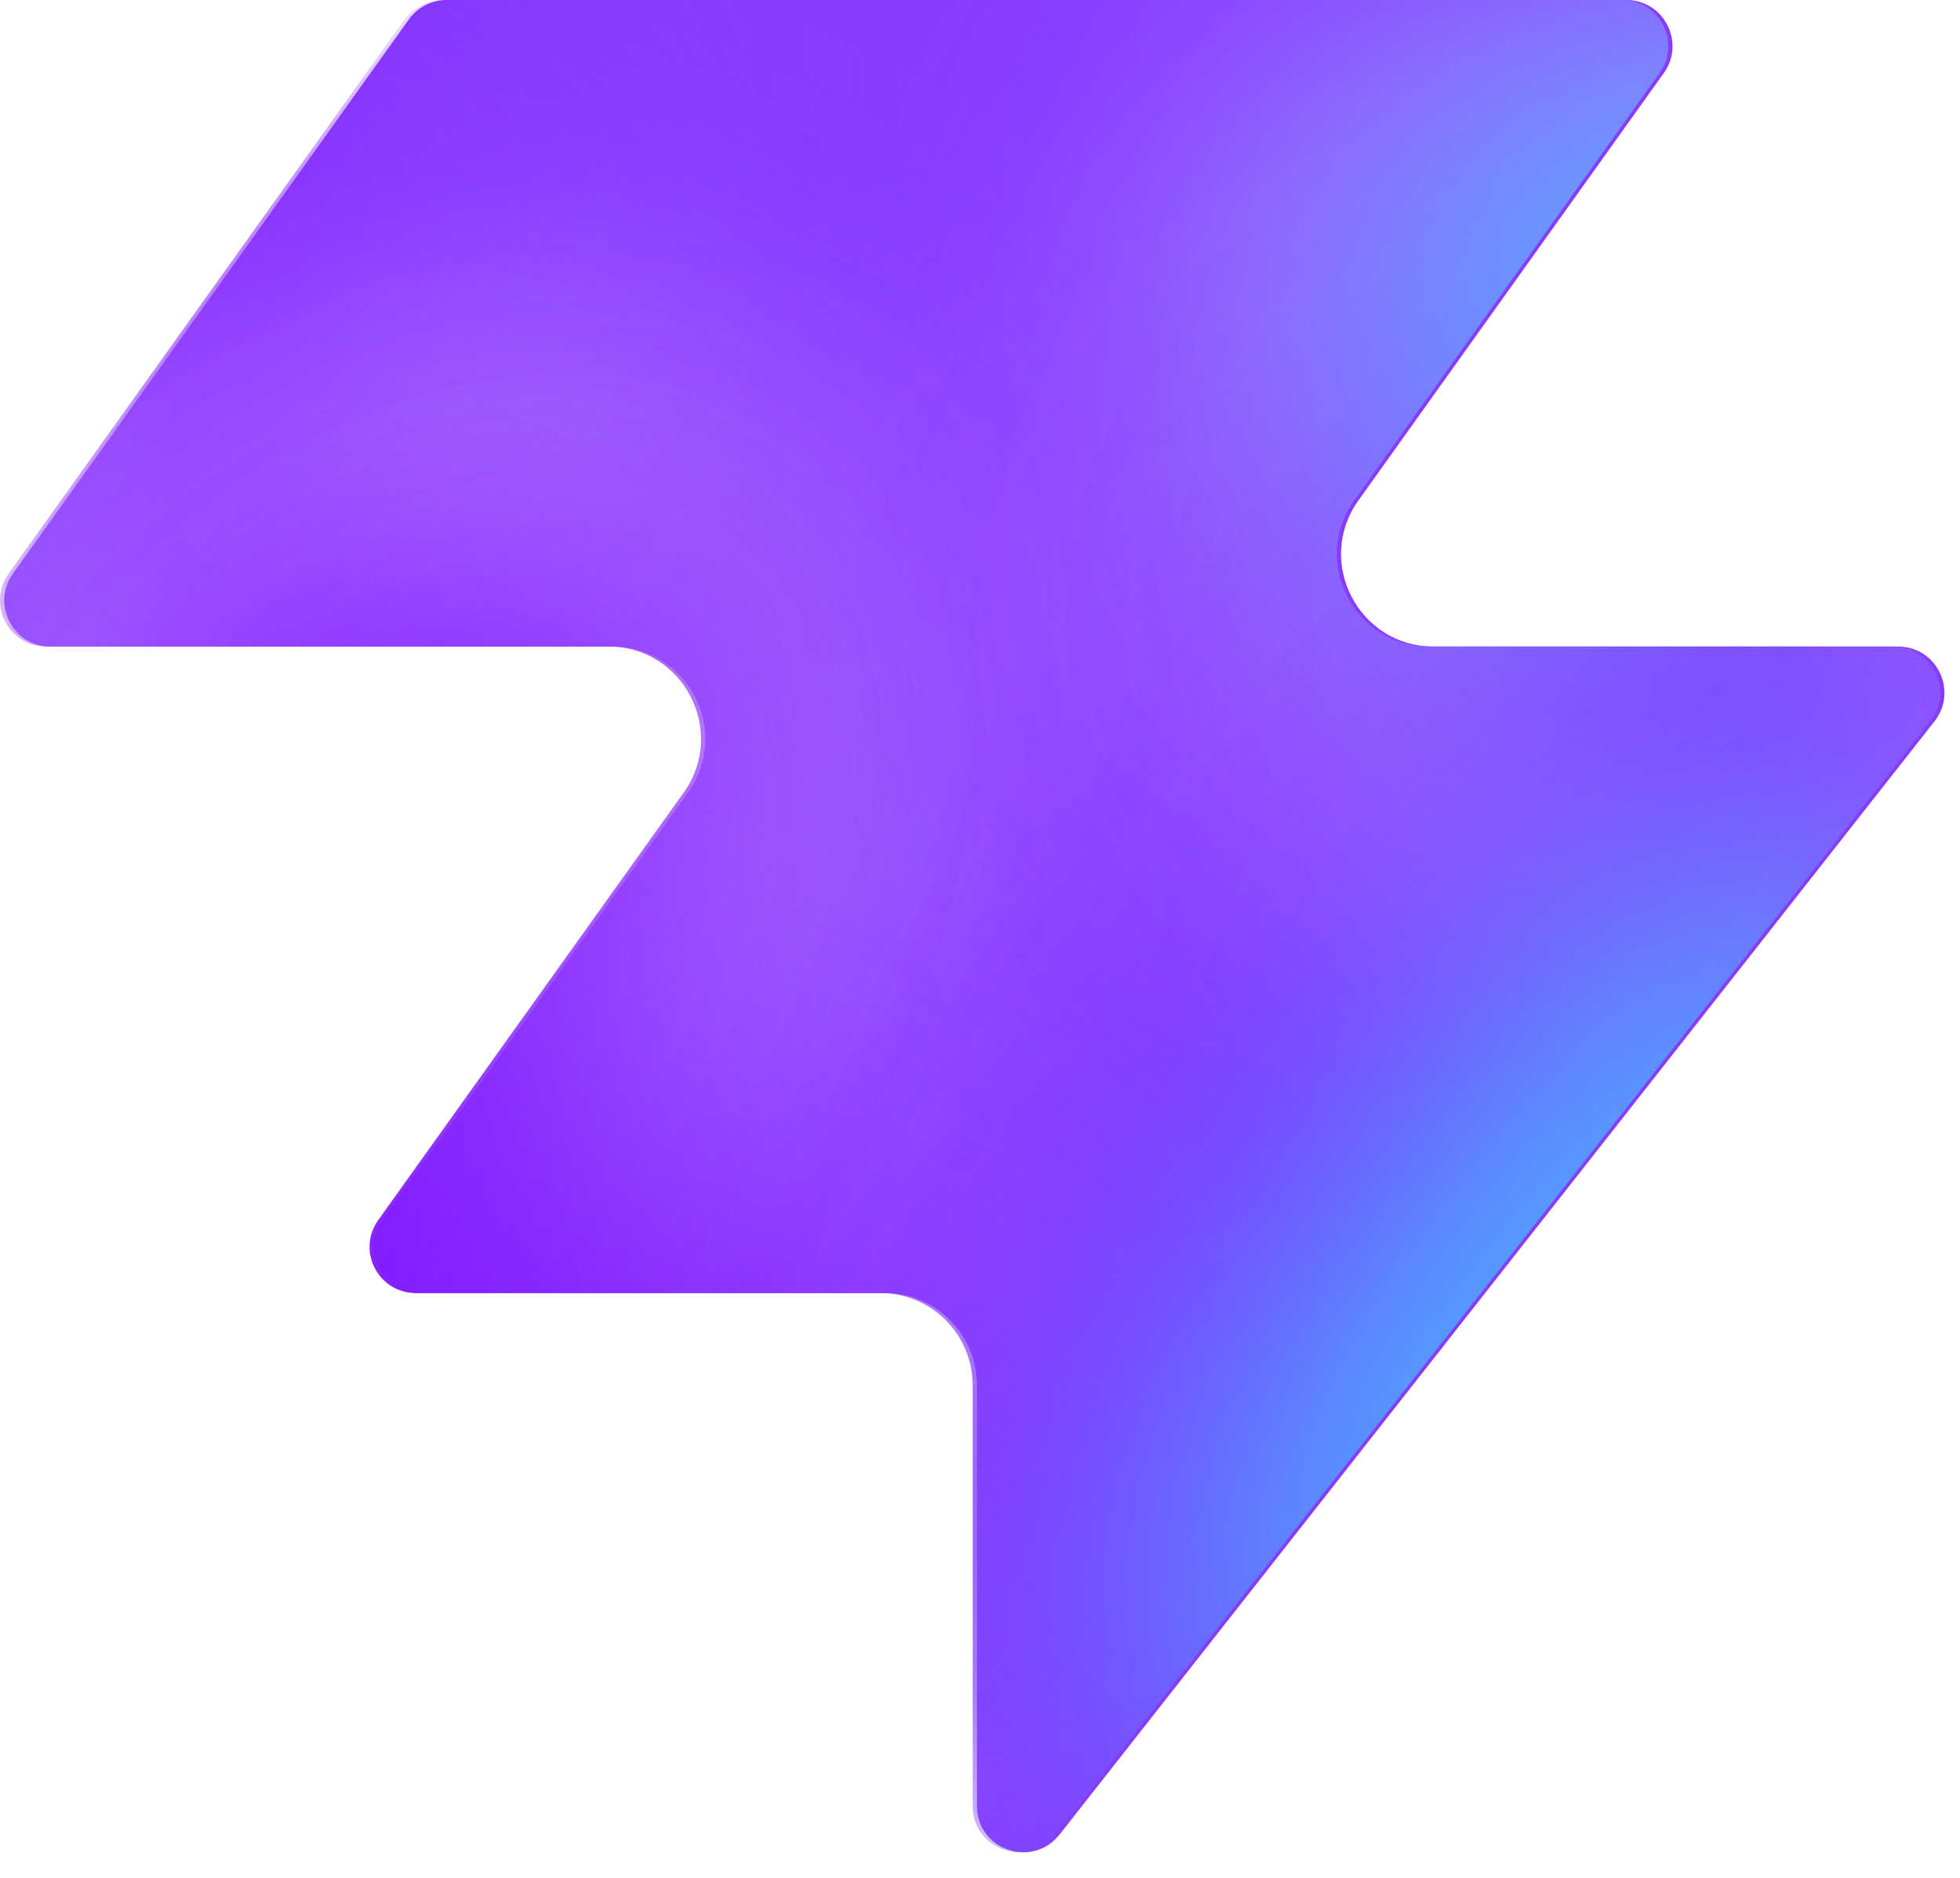
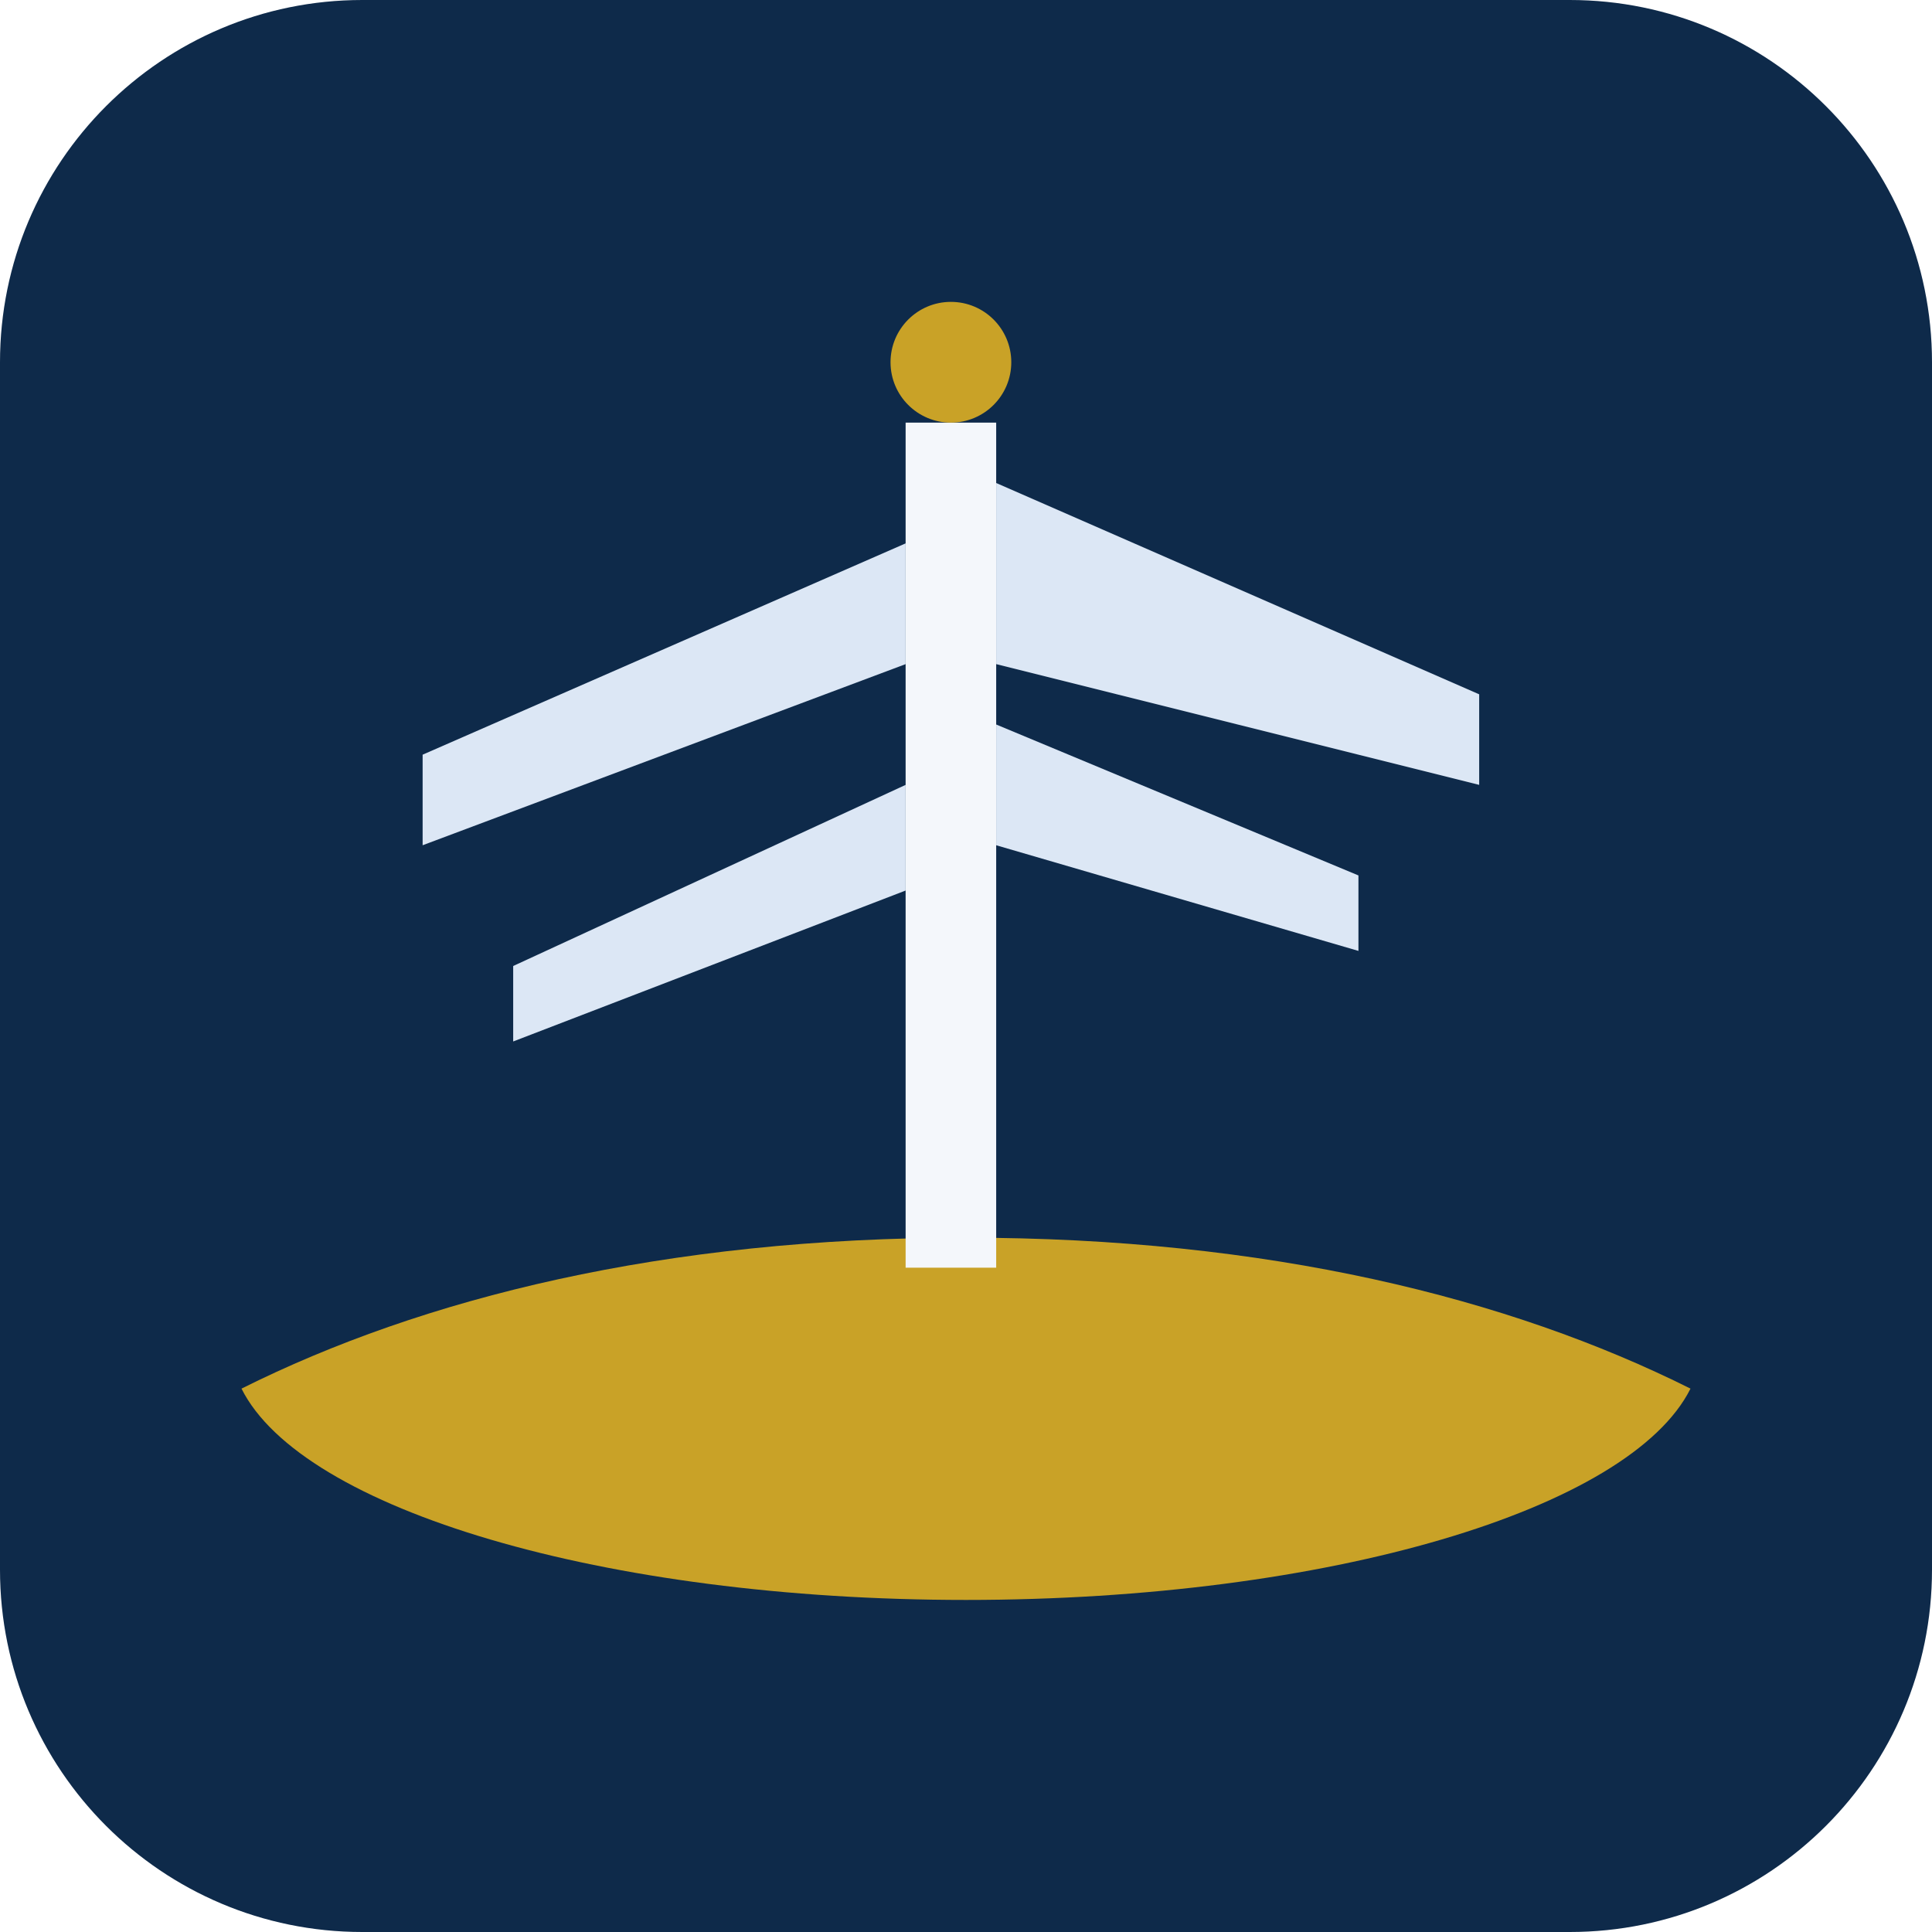
- <svg xmlns="http://www.w3.org/2000/svg" width="48" height="46" fill="none" viewBox="0 0 48 46">
-   <path fill="#863bff" d="M25.946 44.938c-.664.845-2.021.375-2.021-.698V33.937a2.26 2.26 0 0 0-2.262-2.262H10.287c-.92 0-1.456-1.04-.92-1.788l7.48-10.471c1.07-1.497 0-3.578-1.842-3.578H1.237c-.92 0-1.456-1.04-.92-1.788L10.013.474c.214-.297.556-.474.92-.474h28.894c.92 0 1.456 1.04.92 1.788l-7.48 10.471c-1.07 1.498 0 3.579 1.842 3.579h11.377c.943 0 1.473 1.088.89 1.83L25.947 44.94z" style="fill:#863bff;fill:color(display-p3 .525 .23 1);fill-opacity:1" />
-   <mask id="a" width="48" height="46" x="0" y="0" maskUnits="userSpaceOnUse" style="mask-type:alpha">
-     <path fill="#000" d="M25.842 44.938c-.664.844-2.021.375-2.021-.698V33.937a2.26 2.26 0 0 0-2.262-2.262H10.183c-.92 0-1.456-1.04-.92-1.788l7.48-10.471c1.07-1.498 0-3.579-1.842-3.579H1.133c-.92 0-1.456-1.04-.92-1.787L9.91.473c.214-.297.556-.474.92-.474h28.894c.92 0 1.456 1.04.92 1.788l-7.48 10.471c-1.07 1.498 0 3.578 1.842 3.578h11.377c.943 0 1.473 1.088.89 1.832L25.843 44.94z" style="fill:#000;fill-opacity:1" />
-   </mask>
-   <g mask="url(#a)">
-     <g filter="url(#b)">
-       <ellipse cx="5.508" cy="14.704" fill="#ede6ff" rx="5.508" ry="14.704" style="fill:#ede6ff;fill:color(display-p3 .927 .903 1);fill-opacity:1" transform="matrix(.00324 1 1 -.00324 -4.47 31.516)" />
-     </g>
-     <g filter="url(#c)">
-       <ellipse cx="10.399" cy="29.851" fill="#ede6ff" rx="10.399" ry="29.851" style="fill:#ede6ff;fill:color(display-p3 .927 .903 1);fill-opacity:1" transform="matrix(.00324 1 1 -.00324 -39.328 7.883)" />
-     </g>
-     <g filter="url(#d)">
-       <ellipse cx="5.508" cy="30.487" fill="#7e14ff" rx="5.508" ry="30.487" style="fill:#7e14ff;fill:color(display-p3 .492 .077 1);fill-opacity:1" transform="rotate(89.814 -25.913 -14.639)scale(1 -1)" />
-     </g>
-     <g filter="url(#e)">
-       <ellipse cx="5.508" cy="30.599" fill="#7e14ff" rx="5.508" ry="30.599" style="fill:#7e14ff;fill:color(display-p3 .492 .077 1);fill-opacity:1" transform="rotate(89.814 -32.644 -3.334)scale(1 -1)" />
-     </g>
-     <g filter="url(#f)">
-       <ellipse cx="5.508" cy="30.599" fill="#7e14ff" rx="5.508" ry="30.599" style="fill:#7e14ff;fill:color(display-p3 .492 .077 1);fill-opacity:1" transform="matrix(.00324 1 1 -.00324 -34.34 30.47)" />
-     </g>
-     <g filter="url(#g)">
-       <ellipse cx="14.072" cy="22.078" fill="#ede6ff" rx="14.072" ry="22.078" style="fill:#ede6ff;fill:color(display-p3 .927 .903 1);fill-opacity:1" transform="rotate(93.35 24.506 48.493)scale(-1 1)" />
-     </g>
-     <g filter="url(#h)">
-       <ellipse cx="3.47" cy="21.501" fill="#7e14ff" rx="3.47" ry="21.501" style="fill:#7e14ff;fill:color(display-p3 .492 .077 1);fill-opacity:1" transform="rotate(89.009 28.708 47.59)scale(-1 1)" />
-     </g>
-     <g filter="url(#i)">
-       <ellipse cx="3.47" cy="21.501" fill="#7e14ff" rx="3.47" ry="21.501" style="fill:#7e14ff;fill:color(display-p3 .492 .077 1);fill-opacity:1" transform="rotate(89.009 28.708 47.59)scale(-1 1)" />
-     </g>
-     <g filter="url(#j)">
-       <ellipse cx=".387" cy="8.972" fill="#7e14ff" rx="4.407" ry="29.108" style="fill:#7e14ff;fill:color(display-p3 .492 .077 1);fill-opacity:1" transform="rotate(39.51 .387 8.972)" />
-     </g>
-     <g filter="url(#k)">
-       <ellipse cx="47.523" cy="-6.092" fill="#7e14ff" rx="4.407" ry="29.108" style="fill:#7e14ff;fill:color(display-p3 .492 .077 1);fill-opacity:1" transform="rotate(37.892 47.523 -6.092)" />
-     </g>
-     <g filter="url(#l)">
-       <ellipse cx="41.412" cy="6.333" fill="#47bfff" rx="5.971" ry="9.665" style="fill:#47bfff;fill:color(display-p3 .28 .748 1);fill-opacity:1" transform="rotate(37.892 41.412 6.333)" />
-     </g>
-     <g filter="url(#m)">
-       <ellipse cx="-1.879" cy="38.332" fill="#7e14ff" rx="4.407" ry="29.108" style="fill:#7e14ff;fill:color(display-p3 .492 .077 1);fill-opacity:1" transform="rotate(37.892 -1.88 38.332)" />
-     </g>
-     <g filter="url(#n)">
-       <ellipse cx="-1.879" cy="38.332" fill="#7e14ff" rx="4.407" ry="29.108" style="fill:#7e14ff;fill:color(display-p3 .492 .077 1);fill-opacity:1" transform="rotate(37.892 -1.88 38.332)" />
-     </g>
-     <g filter="url(#o)">
-       <ellipse cx="35.651" cy="29.907" fill="#7e14ff" rx="4.407" ry="29.108" style="fill:#7e14ff;fill:color(display-p3 .492 .077 1);fill-opacity:1" transform="rotate(37.892 35.651 29.907)" />
-     </g>
-     <g filter="url(#p)">
-       <ellipse cx="38.418" cy="32.4" fill="#47bfff" rx="5.971" ry="15.297" style="fill:#47bfff;fill:color(display-p3 .28 .748 1);fill-opacity:1" transform="rotate(37.892 38.418 32.4)" />
-     </g>
-   </g>
-   <defs>
-     <filter id="b" width="60.045" height="41.654" x="-19.77" y="16.149" color-interpolation-filters="sRGB" filterUnits="userSpaceOnUse">
-       <feFlood flood-opacity="0" result="BackgroundImageFix" />
-       <feBlend in="SourceGraphic" in2="BackgroundImageFix" result="shape" />
-       <feGaussianBlur result="effect1_foregroundBlur_2002_17158" stdDeviation="7.659" />
-     </filter>
-     <filter id="c" width="90.34" height="51.437" x="-54.613" y="-7.533" color-interpolation-filters="sRGB" filterUnits="userSpaceOnUse">
-       <feFlood flood-opacity="0" result="BackgroundImageFix" />
-       <feBlend in="SourceGraphic" in2="BackgroundImageFix" result="shape" />
-       <feGaussianBlur result="effect1_foregroundBlur_2002_17158" stdDeviation="7.659" />
-     </filter>
-     <filter id="d" width="79.355" height="29.4" x="-49.64" y="2.03" color-interpolation-filters="sRGB" filterUnits="userSpaceOnUse">
-       <feFlood flood-opacity="0" result="BackgroundImageFix" />
-       <feBlend in="SourceGraphic" in2="BackgroundImageFix" result="shape" />
-       <feGaussianBlur result="effect1_foregroundBlur_2002_17158" stdDeviation="4.596" />
-     </filter>
-     <filter id="e" width="79.579" height="29.4" x="-45.045" y="20.029" color-interpolation-filters="sRGB" filterUnits="userSpaceOnUse">
-       <feFlood flood-opacity="0" result="BackgroundImageFix" />
-       <feBlend in="SourceGraphic" in2="BackgroundImageFix" result="shape" />
-       <feGaussianBlur result="effect1_foregroundBlur_2002_17158" stdDeviation="4.596" />
-     </filter>
-     <filter id="f" width="79.579" height="29.4" x="-43.513" y="21.178" color-interpolation-filters="sRGB" filterUnits="userSpaceOnUse">
-       <feFlood flood-opacity="0" result="BackgroundImageFix" />
-       <feBlend in="SourceGraphic" in2="BackgroundImageFix" result="shape" />
-       <feGaussianBlur result="effect1_foregroundBlur_2002_17158" stdDeviation="4.596" />
-     </filter>
-     <filter id="g" width="74.749" height="58.852" x="15.756" y="-17.901" color-interpolation-filters="sRGB" filterUnits="userSpaceOnUse">
-       <feFlood flood-opacity="0" result="BackgroundImageFix" />
-       <feBlend in="SourceGraphic" in2="BackgroundImageFix" result="shape" />
-       <feGaussianBlur result="effect1_foregroundBlur_2002_17158" stdDeviation="7.659" />
-     </filter>
-     <filter id="h" width="61.377" height="25.362" x="23.548" y="2.284" color-interpolation-filters="sRGB" filterUnits="userSpaceOnUse">
-       <feFlood flood-opacity="0" result="BackgroundImageFix" />
-       <feBlend in="SourceGraphic" in2="BackgroundImageFix" result="shape" />
-       <feGaussianBlur result="effect1_foregroundBlur_2002_17158" stdDeviation="4.596" />
-     </filter>
-     <filter id="i" width="61.377" height="25.362" x="23.548" y="2.284" color-interpolation-filters="sRGB" filterUnits="userSpaceOnUse">
-       <feFlood flood-opacity="0" result="BackgroundImageFix" />
-       <feBlend in="SourceGraphic" in2="BackgroundImageFix" result="shape" />
-       <feGaussianBlur result="effect1_foregroundBlur_2002_17158" stdDeviation="4.596" />
-     </filter>
-     <filter id="j" width="56.045" height="63.649" x="-27.636" y="-22.853" color-interpolation-filters="sRGB" filterUnits="userSpaceOnUse">
-       <feFlood flood-opacity="0" result="BackgroundImageFix" />
-       <feBlend in="SourceGraphic" in2="BackgroundImageFix" result="shape" />
-       <feGaussianBlur result="effect1_foregroundBlur_2002_17158" stdDeviation="4.596" />
-     </filter>
-     <filter id="k" width="54.814" height="64.646" x="20.116" y="-38.415" color-interpolation-filters="sRGB" filterUnits="userSpaceOnUse">
-       <feFlood flood-opacity="0" result="BackgroundImageFix" />
-       <feBlend in="SourceGraphic" in2="BackgroundImageFix" result="shape" />
-       <feGaussianBlur result="effect1_foregroundBlur_2002_17158" stdDeviation="4.596" />
-     </filter>
-     <filter id="l" width="33.541" height="35.313" x="24.641" y="-11.323" color-interpolation-filters="sRGB" filterUnits="userSpaceOnUse">
-       <feFlood flood-opacity="0" result="BackgroundImageFix" />
-       <feBlend in="SourceGraphic" in2="BackgroundImageFix" result="shape" />
-       <feGaussianBlur result="effect1_foregroundBlur_2002_17158" stdDeviation="4.596" />
-     </filter>
-     <filter id="m" width="54.814" height="64.646" x="-29.286" y="6.009" color-interpolation-filters="sRGB" filterUnits="userSpaceOnUse">
-       <feFlood flood-opacity="0" result="BackgroundImageFix" />
-       <feBlend in="SourceGraphic" in2="BackgroundImageFix" result="shape" />
-       <feGaussianBlur result="effect1_foregroundBlur_2002_17158" stdDeviation="4.596" />
-     </filter>
-     <filter id="n" width="54.814" height="64.646" x="-29.286" y="6.009" color-interpolation-filters="sRGB" filterUnits="userSpaceOnUse">
-       <feFlood flood-opacity="0" result="BackgroundImageFix" />
-       <feBlend in="SourceGraphic" in2="BackgroundImageFix" result="shape" />
-       <feGaussianBlur result="effect1_foregroundBlur_2002_17158" stdDeviation="4.596" />
-     </filter>
-     <filter id="o" width="54.814" height="64.646" x="8.244" y="-2.416" color-interpolation-filters="sRGB" filterUnits="userSpaceOnUse">
-       <feFlood flood-opacity="0" result="BackgroundImageFix" />
-       <feBlend in="SourceGraphic" in2="BackgroundImageFix" result="shape" />
-       <feGaussianBlur result="effect1_foregroundBlur_2002_17158" stdDeviation="4.596" />
-     </filter>
-     <filter id="p" width="39.409" height="43.623" x="18.713" y="10.588" color-interpolation-filters="sRGB" filterUnits="userSpaceOnUse">
-       <feFlood flood-opacity="0" result="BackgroundImageFix" />
-       <feBlend in="SourceGraphic" in2="BackgroundImageFix" result="shape" />
-       <feGaussianBlur result="effect1_foregroundBlur_2002_17158" stdDeviation="4.596" />
-     </filter>
-   </defs>
+ <svg xmlns="http://www.w3.org/2000/svg" viewBox="0 0 64 64" role="img" aria-label="DHO Light">
+   <rect width="64" height="64" rx="12" fill="#0e2a4a" />
+   <path fill="#c9a227" d="M8 46c6-3 14-5 24-5s18 2 24 5c-2 4-12 7-24 7S10 50 8 46z" />
+   <path fill="#f4f7fb" d="M30 14h3v28h-3z" />
+   <path fill="#dce7f5" d="M33 16l16 7v3L33 22zM33 24l12 5v2.5L33 28zM30 18L14 25v3l16-6zM30 26L17 32v2.5l13-5z" />
+   <path fill="#c9a227" d="M28 42h8l2 4H26z" />
+   <circle cx="31.5" cy="12" r="2" fill="#c9a227" />
</svg>
